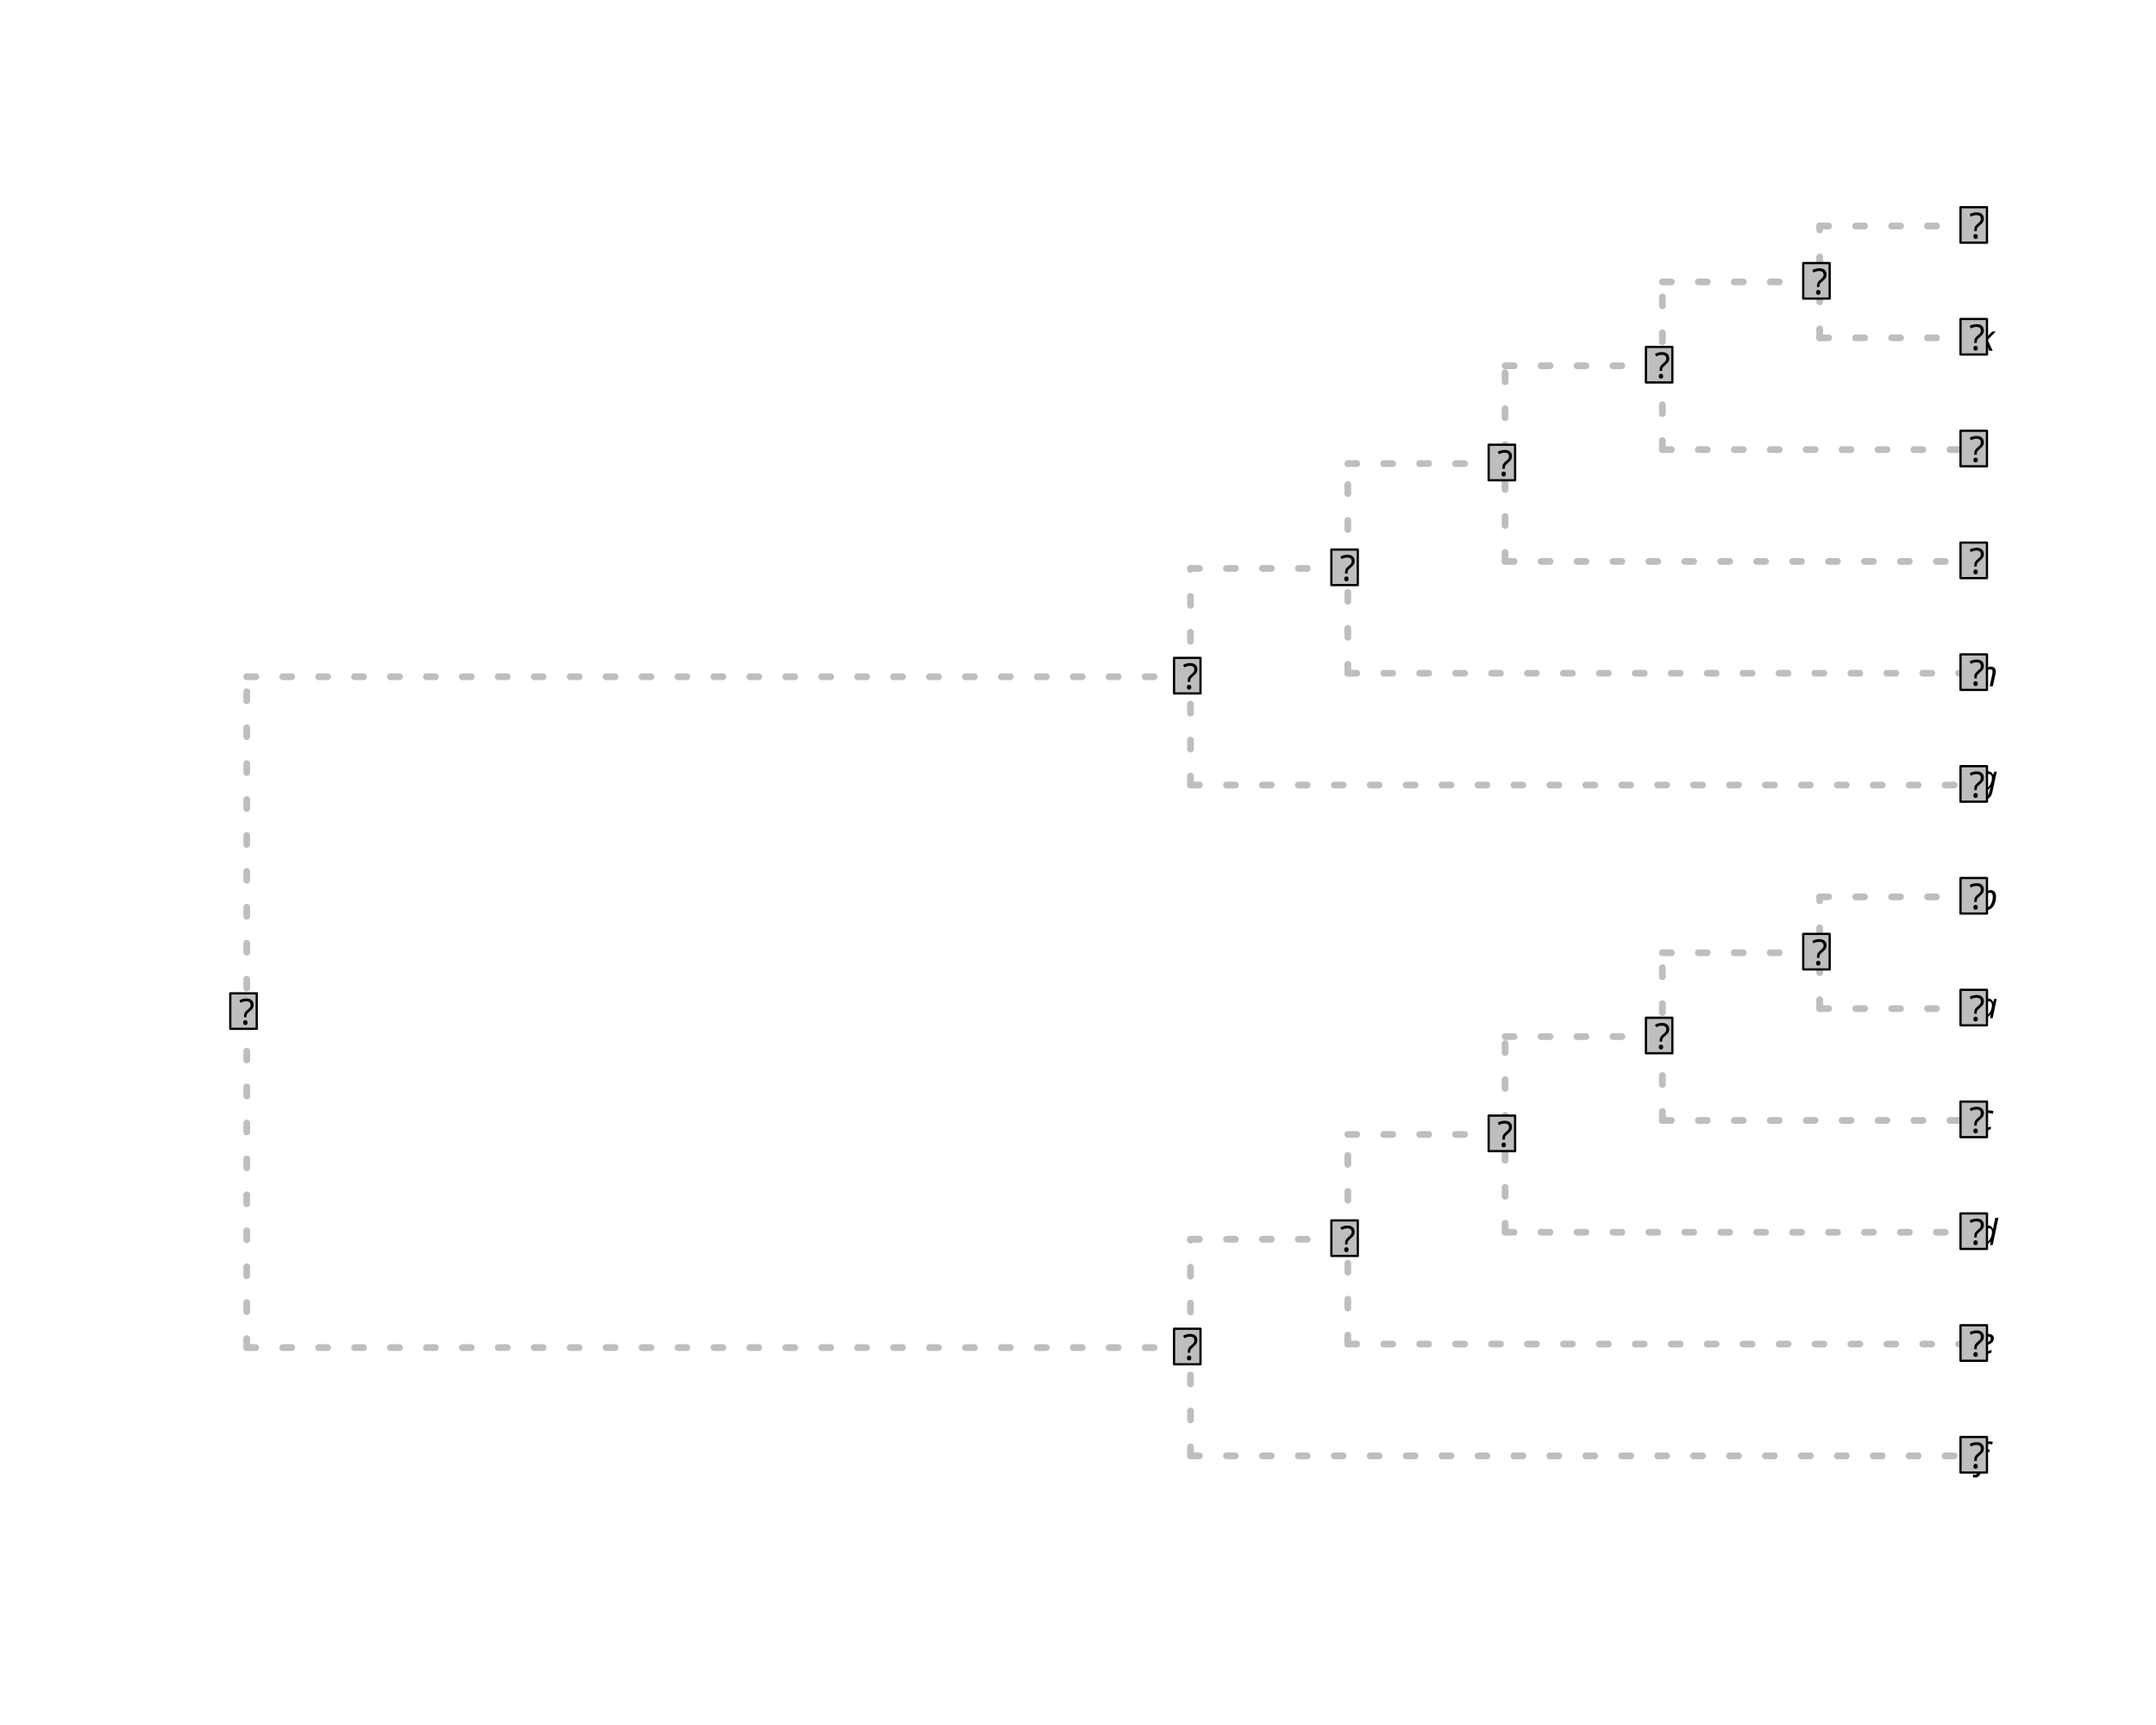
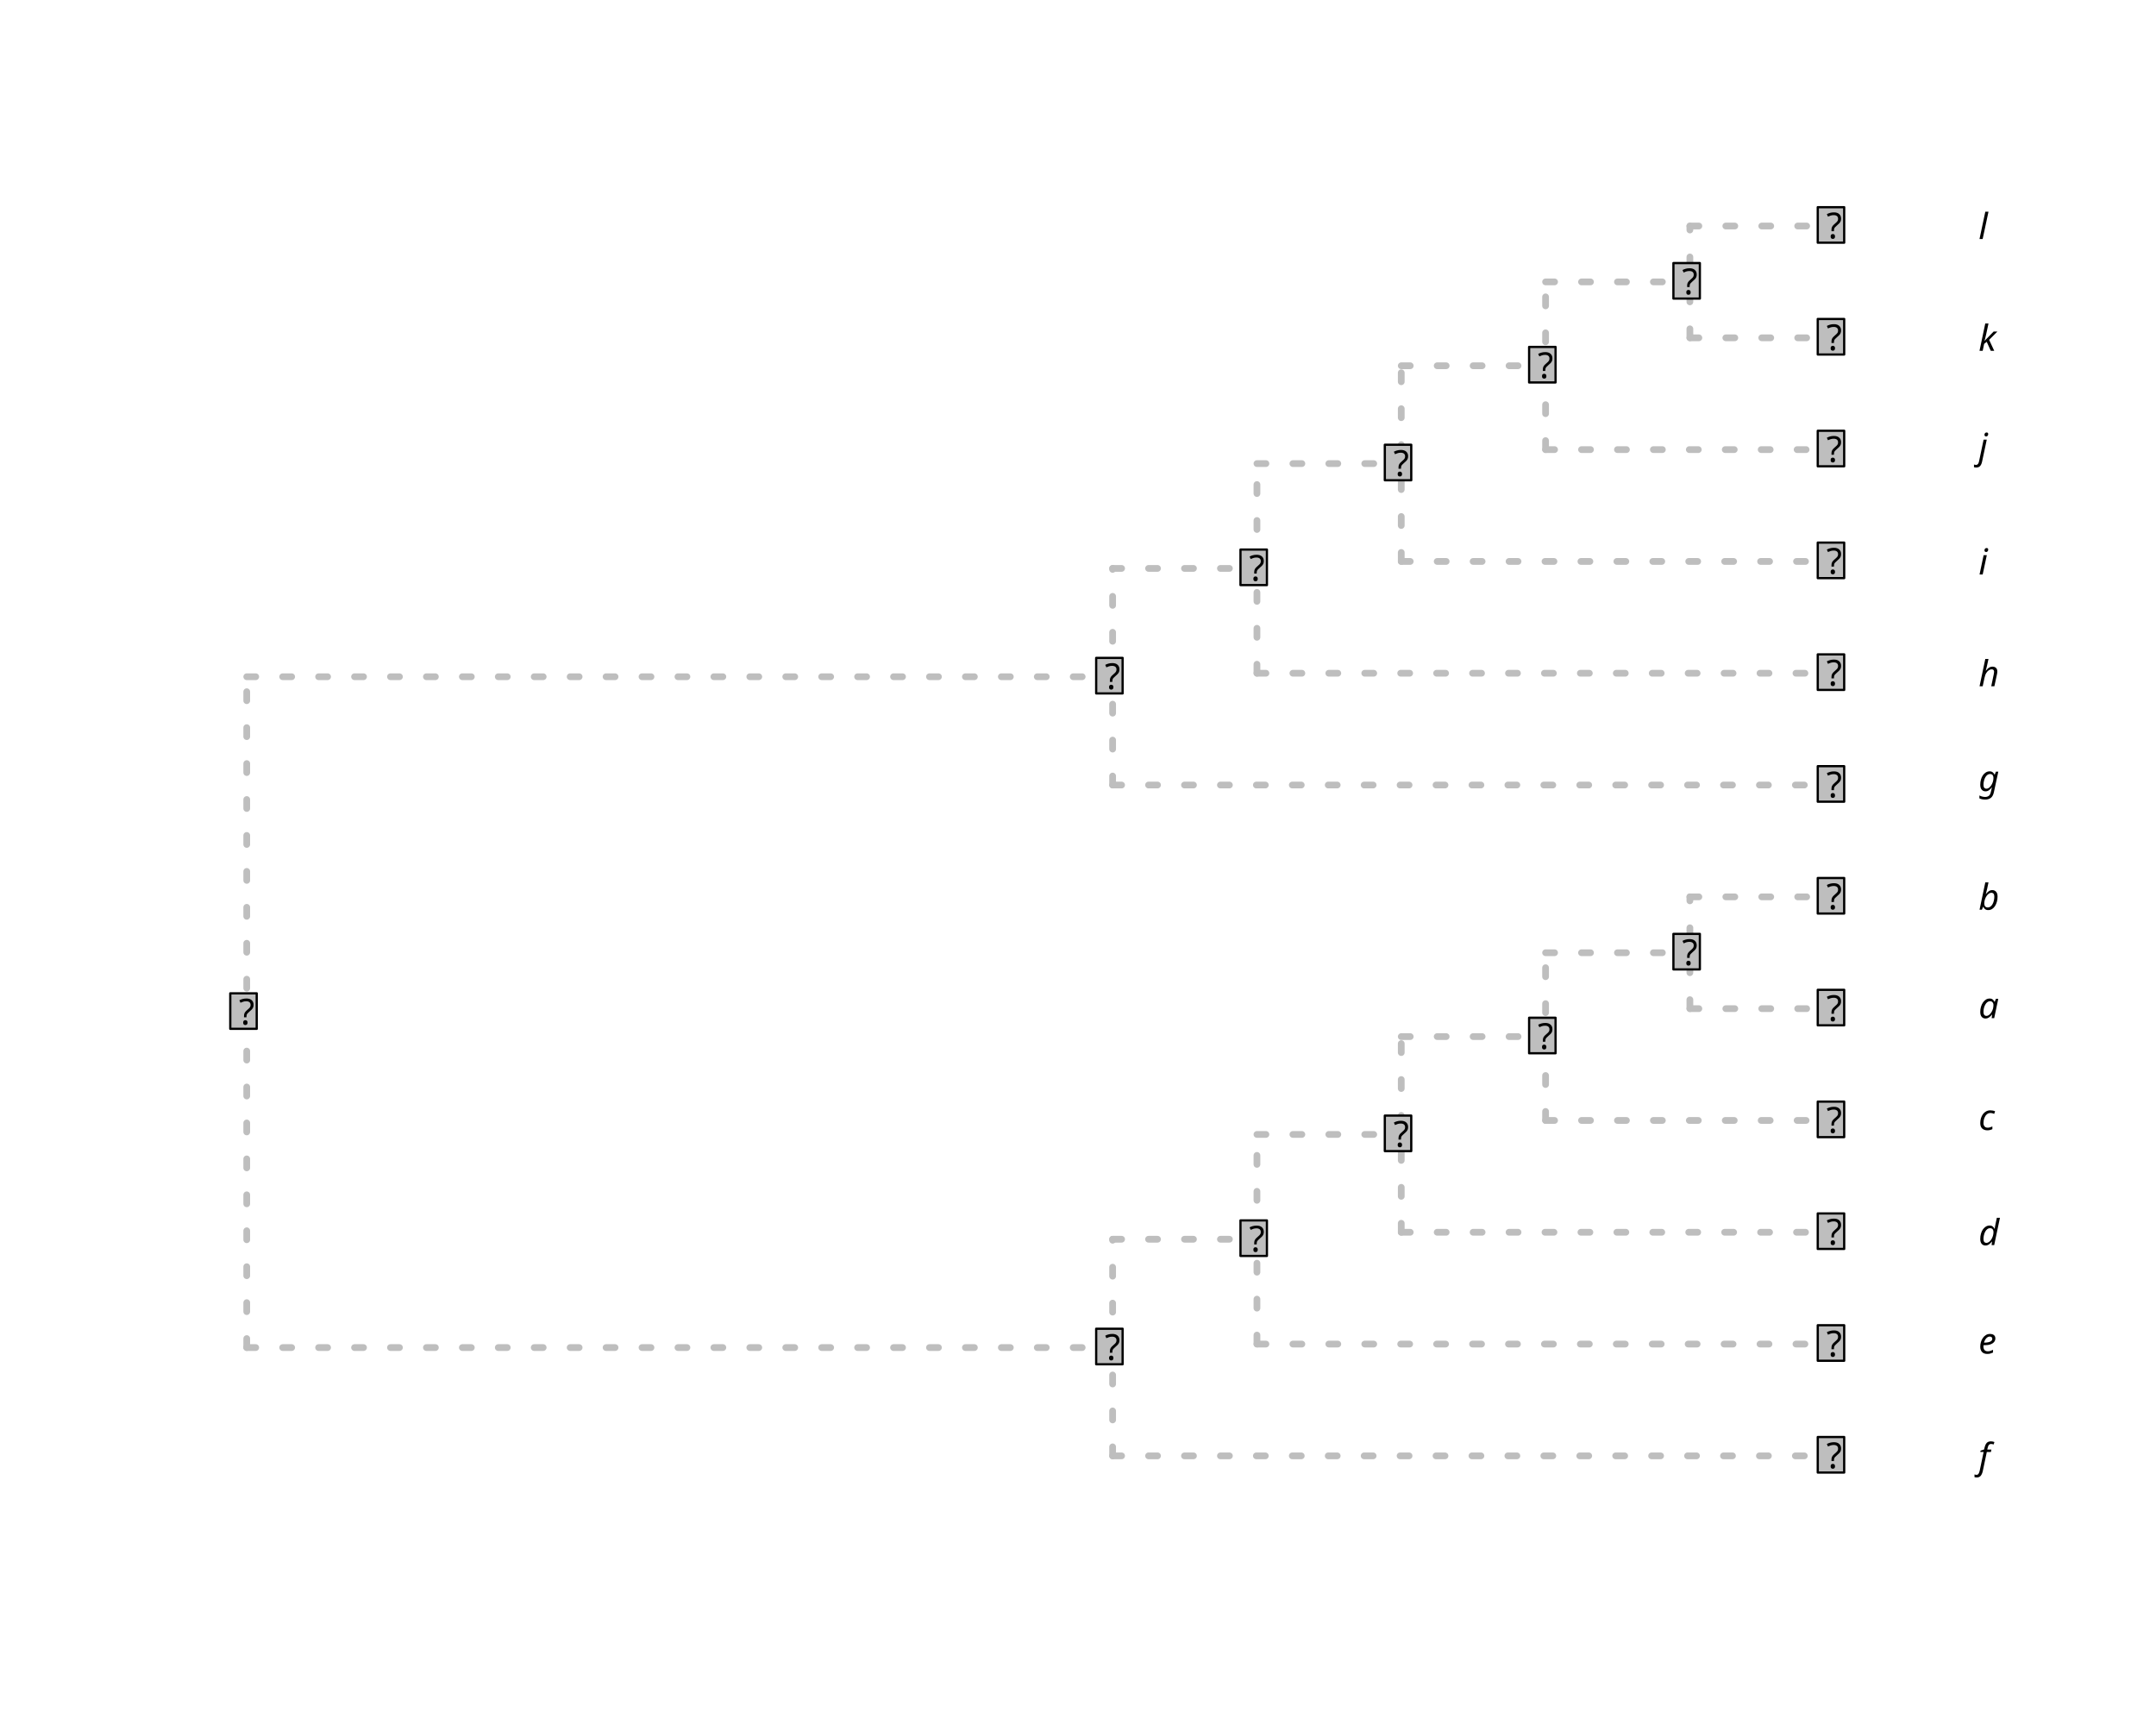
<svg xmlns="http://www.w3.org/2000/svg" class="svglite" data-engine-version="2.0" width="720.00pt" height="576.00pt" viewBox="0 0 720.00 576.00">
  <defs>
    <style type="text/css">
    .svglite line, .svglite polyline, .svglite polygon, .svglite path, .svglite rect, .svglite circle {
      fill: none;
      stroke: #000000;
      stroke-linecap: round;
      stroke-linejoin: round;
      stroke-miterlimit: 10.00;
    }
  </style>
  </defs>
  <rect width="100%" height="100%" style="stroke: none; fill: #FFFFFF;" />
  <defs>
    <clipPath id="cpMC4wMHw3MjAuMDB8MC4wMHw1NzYuMDA=">
      <rect x="0.00" y="0.00" width="720.00" height="576.00" />
    </clipPath>
  </defs>
  <g clip-path="url(#cpMC4wMHw3MjAuMDB8MC4wMHw1NzYuMDA=)">
</g>
  <defs>
    <clipPath id="cpNTkuMDR8Njg5Ljc2fDU5LjA0fDUwMi41Ng==">
      <rect x="59.04" y="59.04" width="630.72" height="443.52" />
    </clipPath>
  </defs>
  <g clip-path="url(#cpNTkuMDR8Njg5Ljc2fDU5LjA0fDUwMi41Ng==)">
-     <line x1="82.40" y1="449.97" x2="397.57" y2="449.97" style="stroke-width: 2.25; stroke: #BEBEBE; stroke-dasharray: 3.00,9.00;" />
-     <line x1="397.57" y1="486.13" x2="660.22" y2="486.13" style="stroke-width: 2.25; stroke: #BEBEBE; stroke-dasharray: 3.00,9.00;" />
-     <line x1="397.57" y1="413.80" x2="450.10" y2="413.80" style="stroke-width: 2.25; stroke: #BEBEBE; stroke-dasharray: 3.00,9.00;" />
-     <line x1="450.10" y1="448.80" x2="660.22" y2="448.80" style="stroke-width: 2.25; stroke: #BEBEBE; stroke-dasharray: 3.00,9.00;" />
-     <line x1="450.10" y1="378.80" x2="502.63" y2="378.80" style="stroke-width: 2.25; stroke: #BEBEBE; stroke-dasharray: 3.00,9.00;" />
-     <line x1="502.63" y1="411.47" x2="660.22" y2="411.47" style="stroke-width: 2.25; stroke: #BEBEBE; stroke-dasharray: 3.00,9.00;" />
-     <line x1="502.63" y1="346.13" x2="555.16" y2="346.13" style="stroke-width: 2.25; stroke: #BEBEBE; stroke-dasharray: 3.00,9.00;" />
-     <line x1="555.16" y1="374.13" x2="660.22" y2="374.13" style="stroke-width: 2.25; stroke: #BEBEBE; stroke-dasharray: 3.00,9.00;" />
-     <line x1="555.16" y1="318.13" x2="607.69" y2="318.13" style="stroke-width: 2.25; stroke: #BEBEBE; stroke-dasharray: 3.00,9.00;" />
-     <line x1="607.69" y1="336.80" x2="660.22" y2="336.80" style="stroke-width: 2.25; stroke: #BEBEBE; stroke-dasharray: 3.00,9.00;" />
-     <line x1="607.69" y1="299.47" x2="660.22" y2="299.47" style="stroke-width: 2.25; stroke: #BEBEBE; stroke-dasharray: 3.00,9.00;" />
-     <line x1="82.40" y1="225.97" x2="397.57" y2="225.97" style="stroke-width: 2.25; stroke: #BEBEBE; stroke-dasharray: 3.00,9.00;" />
-     <line x1="397.57" y1="262.13" x2="660.22" y2="262.13" style="stroke-width: 2.25; stroke: #BEBEBE; stroke-dasharray: 3.00,9.00;" />
-     <line x1="397.57" y1="189.80" x2="450.10" y2="189.80" style="stroke-width: 2.25; stroke: #BEBEBE; stroke-dasharray: 3.00,9.00;" />
-     <line x1="450.10" y1="224.80" x2="660.22" y2="224.80" style="stroke-width: 2.25; stroke: #BEBEBE; stroke-dasharray: 3.00,9.00;" />
-     <line x1="450.10" y1="154.80" x2="502.63" y2="154.80" style="stroke-width: 2.25; stroke: #BEBEBE; stroke-dasharray: 3.00,9.00;" />
-     <line x1="502.63" y1="187.47" x2="660.22" y2="187.47" style="stroke-width: 2.25; stroke: #BEBEBE; stroke-dasharray: 3.00,9.00;" />
-     <line x1="502.63" y1="122.13" x2="555.16" y2="122.13" style="stroke-width: 2.25; stroke: #BEBEBE; stroke-dasharray: 3.00,9.00;" />
-     <line x1="555.16" y1="150.13" x2="660.22" y2="150.13" style="stroke-width: 2.25; stroke: #BEBEBE; stroke-dasharray: 3.00,9.00;" />
-     <line x1="555.16" y1="94.13" x2="607.69" y2="94.13" style="stroke-width: 2.25; stroke: #BEBEBE; stroke-dasharray: 3.00,9.00;" />
-     <line x1="607.69" y1="112.80" x2="660.22" y2="112.80" style="stroke-width: 2.25; stroke: #BEBEBE; stroke-dasharray: 3.00,9.00;" />
-     <line x1="607.69" y1="75.47" x2="660.22" y2="75.47" style="stroke-width: 2.25; stroke: #BEBEBE; stroke-dasharray: 3.00,9.00;" />
+     <line x1="82.40" y1="449.97" x2="371.56" y2="449.97" style="stroke-width: 2.25; stroke: #BEBEBE; stroke-dasharray: 3.00,9.00;" />
+     <line x1="371.56" y1="486.13" x2="612.54" y2="486.13" style="stroke-width: 2.25; stroke: #BEBEBE; stroke-dasharray: 3.00,9.00;" />
+     <line x1="371.56" y1="413.80" x2="419.76" y2="413.80" style="stroke-width: 2.25; stroke: #BEBEBE; stroke-dasharray: 3.00,9.00;" />
+     <line x1="419.76" y1="448.80" x2="612.54" y2="448.80" style="stroke-width: 2.25; stroke: #BEBEBE; stroke-dasharray: 3.00,9.00;" />
+     <line x1="419.76" y1="378.80" x2="467.95" y2="378.80" style="stroke-width: 2.25; stroke: #BEBEBE; stroke-dasharray: 3.00,9.00;" />
+     <line x1="467.95" y1="411.47" x2="612.54" y2="411.47" style="stroke-width: 2.25; stroke: #BEBEBE; stroke-dasharray: 3.00,9.00;" />
+     <line x1="467.95" y1="346.13" x2="516.15" y2="346.13" style="stroke-width: 2.25; stroke: #BEBEBE; stroke-dasharray: 3.00,9.00;" />
+     <line x1="516.15" y1="374.13" x2="612.54" y2="374.13" style="stroke-width: 2.25; stroke: #BEBEBE; stroke-dasharray: 3.00,9.00;" />
+     <line x1="516.15" y1="318.13" x2="564.34" y2="318.13" style="stroke-width: 2.25; stroke: #BEBEBE; stroke-dasharray: 3.00,9.00;" />
+     <line x1="564.34" y1="336.80" x2="612.54" y2="336.80" style="stroke-width: 2.25; stroke: #BEBEBE; stroke-dasharray: 3.00,9.00;" />
+     <line x1="564.34" y1="299.47" x2="612.54" y2="299.47" style="stroke-width: 2.25; stroke: #BEBEBE; stroke-dasharray: 3.00,9.00;" />
+     <line x1="82.40" y1="225.97" x2="371.56" y2="225.97" style="stroke-width: 2.25; stroke: #BEBEBE; stroke-dasharray: 3.00,9.00;" />
+     <line x1="371.56" y1="262.13" x2="612.54" y2="262.13" style="stroke-width: 2.25; stroke: #BEBEBE; stroke-dasharray: 3.00,9.00;" />
+     <line x1="371.56" y1="189.80" x2="419.76" y2="189.80" style="stroke-width: 2.25; stroke: #BEBEBE; stroke-dasharray: 3.00,9.00;" />
+     <line x1="419.76" y1="224.80" x2="612.54" y2="224.80" style="stroke-width: 2.25; stroke: #BEBEBE; stroke-dasharray: 3.00,9.00;" />
+     <line x1="419.76" y1="154.80" x2="467.95" y2="154.80" style="stroke-width: 2.25; stroke: #BEBEBE; stroke-dasharray: 3.00,9.00;" />
+     <line x1="467.95" y1="187.47" x2="612.54" y2="187.47" style="stroke-width: 2.25; stroke: #BEBEBE; stroke-dasharray: 3.00,9.00;" />
+     <line x1="467.95" y1="122.13" x2="516.15" y2="122.13" style="stroke-width: 2.25; stroke: #BEBEBE; stroke-dasharray: 3.00,9.00;" />
+     <line x1="516.15" y1="150.13" x2="612.54" y2="150.13" style="stroke-width: 2.25; stroke: #BEBEBE; stroke-dasharray: 3.00,9.00;" />
+     <line x1="516.15" y1="94.13" x2="564.34" y2="94.13" style="stroke-width: 2.25; stroke: #BEBEBE; stroke-dasharray: 3.00,9.00;" />
+     <line x1="564.34" y1="112.80" x2="612.54" y2="112.80" style="stroke-width: 2.25; stroke: #BEBEBE; stroke-dasharray: 3.00,9.00;" />
+     <line x1="564.34" y1="75.47" x2="612.54" y2="75.47" style="stroke-width: 2.25; stroke: #BEBEBE; stroke-dasharray: 3.00,9.00;" />
    <line x1="82.40" y1="449.97" x2="82.40" y2="225.97" style="stroke-width: 2.25; stroke: #BEBEBE; stroke-dasharray: 3.00,9.00;" />
-     <line x1="397.57" y1="486.13" x2="397.57" y2="413.80" style="stroke-width: 2.25; stroke: #BEBEBE; stroke-dasharray: 3.00,9.00;" />
-     <line x1="450.10" y1="448.80" x2="450.10" y2="378.80" style="stroke-width: 2.25; stroke: #BEBEBE; stroke-dasharray: 3.00,9.00;" />
-     <line x1="502.63" y1="411.47" x2="502.63" y2="346.13" style="stroke-width: 2.25; stroke: #BEBEBE; stroke-dasharray: 3.00,9.00;" />
-     <line x1="555.16" y1="374.13" x2="555.16" y2="318.13" style="stroke-width: 2.25; stroke: #BEBEBE; stroke-dasharray: 3.00,9.00;" />
-     <line x1="607.69" y1="336.80" x2="607.69" y2="299.47" style="stroke-width: 2.25; stroke: #BEBEBE; stroke-dasharray: 3.00,9.00;" />
-     <line x1="397.57" y1="262.13" x2="397.57" y2="189.80" style="stroke-width: 2.25; stroke: #BEBEBE; stroke-dasharray: 3.00,9.00;" />
-     <line x1="450.10" y1="224.80" x2="450.10" y2="154.80" style="stroke-width: 2.25; stroke: #BEBEBE; stroke-dasharray: 3.00,9.00;" />
-     <line x1="502.63" y1="187.47" x2="502.63" y2="122.13" style="stroke-width: 2.25; stroke: #BEBEBE; stroke-dasharray: 3.00,9.00;" />
-     <line x1="555.16" y1="150.13" x2="555.16" y2="94.13" style="stroke-width: 2.25; stroke: #BEBEBE; stroke-dasharray: 3.00,9.00;" />
-     <line x1="607.69" y1="112.80" x2="607.69" y2="75.47" style="stroke-width: 2.25; stroke: #BEBEBE; stroke-dasharray: 3.00,9.00;" />
-     <text x="660.22" y="339.97" style="font-size: 12.00px; font-style: italic; font-family: sans;" textLength="6.67px" lengthAdjust="spacingAndGlyphs">a</text>
-     <text x="660.22" y="303.76" style="font-size: 12.00px; font-style: italic; font-family: sans;" textLength="6.67px" lengthAdjust="spacingAndGlyphs">b</text>
-     <text x="660.22" y="377.30" style="font-size: 12.00px; font-style: italic; font-family: sans;" textLength="6.00px" lengthAdjust="spacingAndGlyphs">c</text>
-     <text x="660.22" y="415.76" style="font-size: 12.00px; font-style: italic; font-family: sans;" textLength="6.67px" lengthAdjust="spacingAndGlyphs">d</text>
-     <text x="660.22" y="451.97" style="font-size: 12.00px; font-style: italic; font-family: sans;" textLength="6.67px" lengthAdjust="spacingAndGlyphs">e</text>
-     <text x="660.22" y="490.47" style="font-size: 12.00px; font-style: italic; font-family: sans;" textLength="3.33px" lengthAdjust="spacingAndGlyphs">f</text>
-     <text x="660.22" y="264.11" style="font-size: 12.00px; font-style: italic; font-family: sans;" textLength="6.67px" lengthAdjust="spacingAndGlyphs">g</text>
-     <text x="660.22" y="229.15" style="font-size: 12.00px; font-style: italic; font-family: sans;" textLength="6.67px" lengthAdjust="spacingAndGlyphs">h</text>
-     <text x="660.22" y="191.82" style="font-size: 12.00px; font-style: italic; font-family: sans;" textLength="2.66px" lengthAdjust="spacingAndGlyphs">i</text>
-     <text x="660.22" y="153.24" style="font-size: 12.00px; font-style: italic; font-family: sans;" textLength="2.66px" lengthAdjust="spacingAndGlyphs">j</text>
-     <text x="660.22" y="117.15" style="font-size: 12.00px; font-style: italic; font-family: sans;" textLength="6.00px" lengthAdjust="spacingAndGlyphs">k</text>
-     <text x="660.22" y="79.82" style="font-size: 12.00px; font-style: italic; font-family: sans;" textLength="2.66px" lengthAdjust="spacingAndGlyphs">l</text>
-     <rect x="654.72" y="330.51" width="8.83" height="11.86" style="stroke-width: 0.75; fill: #BEBEBE;" />
-     <rect x="654.72" y="293.18" width="8.83" height="11.86" style="stroke-width: 0.75; fill: #BEBEBE;" />
-     <rect x="654.72" y="367.84" width="8.83" height="11.86" style="stroke-width: 0.75; fill: #BEBEBE;" />
-     <rect x="654.72" y="405.18" width="8.83" height="11.86" style="stroke-width: 0.75; fill: #BEBEBE;" />
-     <rect x="654.72" y="442.51" width="8.83" height="11.86" style="stroke-width: 0.75; fill: #BEBEBE;" />
-     <rect x="654.72" y="479.84" width="8.83" height="11.86" style="stroke-width: 0.75; fill: #BEBEBE;" />
-     <rect x="654.72" y="255.84" width="8.83" height="11.86" style="stroke-width: 0.75; fill: #BEBEBE;" />
-     <rect x="654.72" y="218.51" width="8.83" height="11.86" style="stroke-width: 0.75; fill: #BEBEBE;" />
-     <rect x="654.72" y="181.18" width="8.83" height="11.86" style="stroke-width: 0.75; fill: #BEBEBE;" />
-     <rect x="654.72" y="143.84" width="8.83" height="11.86" style="stroke-width: 0.75; fill: #BEBEBE;" />
-     <rect x="654.72" y="106.51" width="8.83" height="11.86" style="stroke-width: 0.75; fill: #BEBEBE;" />
-     <rect x="654.72" y="69.18" width="8.83" height="11.86" style="stroke-width: 0.75; fill: #BEBEBE;" />
+     <line x1="371.56" y1="486.13" x2="371.56" y2="413.80" style="stroke-width: 2.25; stroke: #BEBEBE; stroke-dasharray: 3.00,9.00;" />
+     <line x1="419.76" y1="448.80" x2="419.76" y2="378.80" style="stroke-width: 2.25; stroke: #BEBEBE; stroke-dasharray: 3.00,9.00;" />
+     <line x1="467.95" y1="411.47" x2="467.95" y2="346.13" style="stroke-width: 2.25; stroke: #BEBEBE; stroke-dasharray: 3.00,9.00;" />
+     <line x1="516.15" y1="374.13" x2="516.15" y2="318.13" style="stroke-width: 2.25; stroke: #BEBEBE; stroke-dasharray: 3.00,9.00;" />
+     <line x1="564.34" y1="336.80" x2="564.34" y2="299.47" style="stroke-width: 2.25; stroke: #BEBEBE; stroke-dasharray: 3.00,9.00;" />
+     <line x1="371.56" y1="262.13" x2="371.56" y2="189.80" style="stroke-width: 2.25; stroke: #BEBEBE; stroke-dasharray: 3.00,9.00;" />
+     <line x1="419.76" y1="224.80" x2="419.76" y2="154.80" style="stroke-width: 2.25; stroke: #BEBEBE; stroke-dasharray: 3.00,9.00;" />
+     <line x1="467.95" y1="187.47" x2="467.95" y2="122.13" style="stroke-width: 2.25; stroke: #BEBEBE; stroke-dasharray: 3.00,9.00;" />
+     <line x1="516.15" y1="150.13" x2="516.15" y2="94.13" style="stroke-width: 2.25; stroke: #BEBEBE; stroke-dasharray: 3.00,9.00;" />
+     <line x1="564.34" y1="112.80" x2="564.34" y2="75.47" style="stroke-width: 2.25; stroke: #BEBEBE; stroke-dasharray: 3.00,9.00;" />
+     <text x="660.73" y="339.97" style="font-size: 12.00px; font-style: italic; font-family: sans;" textLength="6.67px" lengthAdjust="spacingAndGlyphs">a</text>
+     <text x="660.73" y="303.76" style="font-size: 12.00px; font-style: italic; font-family: sans;" textLength="6.67px" lengthAdjust="spacingAndGlyphs">b</text>
+     <text x="660.73" y="377.30" style="font-size: 12.00px; font-style: italic; font-family: sans;" textLength="6.00px" lengthAdjust="spacingAndGlyphs">c</text>
+     <text x="660.73" y="415.76" style="font-size: 12.00px; font-style: italic; font-family: sans;" textLength="6.67px" lengthAdjust="spacingAndGlyphs">d</text>
+     <text x="660.73" y="451.97" style="font-size: 12.00px; font-style: italic; font-family: sans;" textLength="6.67px" lengthAdjust="spacingAndGlyphs">e</text>
+     <text x="660.73" y="490.47" style="font-size: 12.00px; font-style: italic; font-family: sans;" textLength="3.33px" lengthAdjust="spacingAndGlyphs">f</text>
+     <text x="660.73" y="264.11" style="font-size: 12.00px; font-style: italic; font-family: sans;" textLength="6.67px" lengthAdjust="spacingAndGlyphs">g</text>
+     <text x="660.73" y="229.15" style="font-size: 12.00px; font-style: italic; font-family: sans;" textLength="6.67px" lengthAdjust="spacingAndGlyphs">h</text>
+     <text x="660.73" y="191.82" style="font-size: 12.00px; font-style: italic; font-family: sans;" textLength="2.66px" lengthAdjust="spacingAndGlyphs">i</text>
+     <text x="660.73" y="153.24" style="font-size: 12.00px; font-style: italic; font-family: sans;" textLength="2.66px" lengthAdjust="spacingAndGlyphs">j</text>
+     <text x="660.73" y="117.15" style="font-size: 12.00px; font-style: italic; font-family: sans;" textLength="6.00px" lengthAdjust="spacingAndGlyphs">k</text>
+     <text x="660.73" y="79.82" style="font-size: 12.00px; font-style: italic; font-family: sans;" textLength="2.66px" lengthAdjust="spacingAndGlyphs">l</text>
+     <rect x="607.04" y="330.51" width="8.83" height="11.86" style="stroke-width: 0.75; fill: #BEBEBE;" />
+     <rect x="607.04" y="293.18" width="8.83" height="11.86" style="stroke-width: 0.75; fill: #BEBEBE;" />
+     <rect x="607.04" y="367.84" width="8.83" height="11.86" style="stroke-width: 0.75; fill: #BEBEBE;" />
+     <rect x="607.04" y="405.18" width="8.83" height="11.86" style="stroke-width: 0.75; fill: #BEBEBE;" />
+     <rect x="607.04" y="442.51" width="8.83" height="11.86" style="stroke-width: 0.75; fill: #BEBEBE;" />
+     <rect x="607.04" y="479.84" width="8.83" height="11.86" style="stroke-width: 0.75; fill: #BEBEBE;" />
+     <rect x="607.04" y="255.84" width="8.83" height="11.86" style="stroke-width: 0.75; fill: #BEBEBE;" />
+     <rect x="607.04" y="218.51" width="8.83" height="11.86" style="stroke-width: 0.75; fill: #BEBEBE;" />
+     <rect x="607.04" y="181.18" width="8.83" height="11.86" style="stroke-width: 0.75; fill: #BEBEBE;" />
+     <rect x="607.04" y="143.84" width="8.83" height="11.86" style="stroke-width: 0.75; fill: #BEBEBE;" />
+     <rect x="607.04" y="106.51" width="8.83" height="11.86" style="stroke-width: 0.75; fill: #BEBEBE;" />
+     <rect x="607.04" y="69.18" width="8.83" height="11.86" style="stroke-width: 0.75; fill: #BEBEBE;" />
    <rect x="76.90" y="331.68" width="8.83" height="11.86" style="stroke-width: 0.75; fill: #BEBEBE;" />
-     <rect x="392.08" y="443.68" width="8.83" height="11.86" style="stroke-width: 0.75; fill: #BEBEBE;" />
-     <rect x="444.61" y="407.51" width="8.83" height="11.86" style="stroke-width: 0.75; fill: #BEBEBE;" />
-     <rect x="497.14" y="372.51" width="8.83" height="11.86" style="stroke-width: 0.75; fill: #BEBEBE;" />
-     <rect x="549.66" y="339.84" width="8.83" height="11.86" style="stroke-width: 0.75; fill: #BEBEBE;" />
-     <rect x="602.19" y="311.84" width="8.83" height="11.86" style="stroke-width: 0.75; fill: #BEBEBE;" />
-     <rect x="392.08" y="219.68" width="8.83" height="11.86" style="stroke-width: 0.75; fill: #BEBEBE;" />
-     <rect x="444.61" y="183.51" width="8.83" height="11.86" style="stroke-width: 0.75; fill: #BEBEBE;" />
-     <rect x="497.14" y="148.51" width="8.83" height="11.86" style="stroke-width: 0.75; fill: #BEBEBE;" />
-     <rect x="549.66" y="115.84" width="8.83" height="11.86" style="stroke-width: 0.75; fill: #BEBEBE;" />
-     <rect x="602.19" y="87.84" width="8.83" height="11.86" style="stroke-width: 0.75; fill: #BEBEBE;" />
-     <text x="660.22" y="340.93" text-anchor="middle" style="font-size: 12.00px; font-family: sans;" textLength="6.67px" lengthAdjust="spacingAndGlyphs">?</text>
-     <text x="660.22" y="303.60" text-anchor="middle" style="font-size: 12.00px; font-family: sans;" textLength="6.67px" lengthAdjust="spacingAndGlyphs">?</text>
-     <text x="660.22" y="378.26" text-anchor="middle" style="font-size: 12.00px; font-family: sans;" textLength="6.67px" lengthAdjust="spacingAndGlyphs">?</text>
-     <text x="660.22" y="415.60" text-anchor="middle" style="font-size: 12.00px; font-family: sans;" textLength="6.67px" lengthAdjust="spacingAndGlyphs">?</text>
-     <text x="660.22" y="452.93" text-anchor="middle" style="font-size: 12.00px; font-family: sans;" textLength="6.67px" lengthAdjust="spacingAndGlyphs">?</text>
-     <text x="660.22" y="490.26" text-anchor="middle" style="font-size: 12.00px; font-family: sans;" textLength="6.67px" lengthAdjust="spacingAndGlyphs">?</text>
-     <text x="660.22" y="266.26" text-anchor="middle" style="font-size: 12.00px; font-family: sans;" textLength="6.67px" lengthAdjust="spacingAndGlyphs">?</text>
-     <text x="660.22" y="228.93" text-anchor="middle" style="font-size: 12.00px; font-family: sans;" textLength="6.67px" lengthAdjust="spacingAndGlyphs">?</text>
-     <text x="660.22" y="191.60" text-anchor="middle" style="font-size: 12.00px; font-family: sans;" textLength="6.67px" lengthAdjust="spacingAndGlyphs">?</text>
-     <text x="660.22" y="154.26" text-anchor="middle" style="font-size: 12.00px; font-family: sans;" textLength="6.67px" lengthAdjust="spacingAndGlyphs">?</text>
-     <text x="660.22" y="116.93" text-anchor="middle" style="font-size: 12.00px; font-family: sans;" textLength="6.67px" lengthAdjust="spacingAndGlyphs">?</text>
-     <text x="660.22" y="79.60" text-anchor="middle" style="font-size: 12.00px; font-family: sans;" textLength="6.67px" lengthAdjust="spacingAndGlyphs">?</text>
+     <rect x="366.07" y="443.68" width="8.83" height="11.86" style="stroke-width: 0.75; fill: #BEBEBE;" />
+     <rect x="414.26" y="407.51" width="8.83" height="11.86" style="stroke-width: 0.75; fill: #BEBEBE;" />
+     <rect x="462.46" y="372.51" width="8.83" height="11.86" style="stroke-width: 0.75; fill: #BEBEBE;" />
+     <rect x="510.65" y="339.84" width="8.83" height="11.86" style="stroke-width: 0.75; fill: #BEBEBE;" />
+     <rect x="558.84" y="311.84" width="8.83" height="11.86" style="stroke-width: 0.75; fill: #BEBEBE;" />
+     <rect x="366.07" y="219.68" width="8.83" height="11.86" style="stroke-width: 0.75; fill: #BEBEBE;" />
+     <rect x="414.26" y="183.51" width="8.83" height="11.86" style="stroke-width: 0.75; fill: #BEBEBE;" />
+     <rect x="462.46" y="148.51" width="8.83" height="11.86" style="stroke-width: 0.75; fill: #BEBEBE;" />
+     <rect x="510.65" y="115.84" width="8.83" height="11.86" style="stroke-width: 0.75; fill: #BEBEBE;" />
+     <rect x="558.84" y="87.84" width="8.83" height="11.86" style="stroke-width: 0.75; fill: #BEBEBE;" />
+     <text x="612.54" y="340.93" text-anchor="middle" style="font-size: 12.00px; font-family: sans;" textLength="6.67px" lengthAdjust="spacingAndGlyphs">?</text>
+     <text x="612.54" y="303.60" text-anchor="middle" style="font-size: 12.00px; font-family: sans;" textLength="6.67px" lengthAdjust="spacingAndGlyphs">?</text>
+     <text x="612.54" y="378.26" text-anchor="middle" style="font-size: 12.00px; font-family: sans;" textLength="6.67px" lengthAdjust="spacingAndGlyphs">?</text>
+     <text x="612.54" y="415.60" text-anchor="middle" style="font-size: 12.00px; font-family: sans;" textLength="6.67px" lengthAdjust="spacingAndGlyphs">?</text>
+     <text x="612.54" y="452.93" text-anchor="middle" style="font-size: 12.00px; font-family: sans;" textLength="6.67px" lengthAdjust="spacingAndGlyphs">?</text>
+     <text x="612.54" y="490.26" text-anchor="middle" style="font-size: 12.00px; font-family: sans;" textLength="6.67px" lengthAdjust="spacingAndGlyphs">?</text>
+     <text x="612.54" y="266.26" text-anchor="middle" style="font-size: 12.00px; font-family: sans;" textLength="6.67px" lengthAdjust="spacingAndGlyphs">?</text>
+     <text x="612.54" y="228.93" text-anchor="middle" style="font-size: 12.00px; font-family: sans;" textLength="6.67px" lengthAdjust="spacingAndGlyphs">?</text>
+     <text x="612.54" y="191.60" text-anchor="middle" style="font-size: 12.00px; font-family: sans;" textLength="6.67px" lengthAdjust="spacingAndGlyphs">?</text>
+     <text x="612.54" y="154.26" text-anchor="middle" style="font-size: 12.00px; font-family: sans;" textLength="6.67px" lengthAdjust="spacingAndGlyphs">?</text>
+     <text x="612.54" y="116.93" text-anchor="middle" style="font-size: 12.00px; font-family: sans;" textLength="6.67px" lengthAdjust="spacingAndGlyphs">?</text>
+     <text x="612.54" y="79.60" text-anchor="middle" style="font-size: 12.00px; font-family: sans;" textLength="6.67px" lengthAdjust="spacingAndGlyphs">?</text>
    <text x="82.40" y="342.10" text-anchor="middle" style="font-size: 12.00px; font-family: sans;" textLength="6.67px" lengthAdjust="spacingAndGlyphs">?</text>
-     <text x="397.57" y="454.10" text-anchor="middle" style="font-size: 12.00px; font-family: sans;" textLength="6.67px" lengthAdjust="spacingAndGlyphs">?</text>
-     <text x="450.10" y="417.93" text-anchor="middle" style="font-size: 12.00px; font-family: sans;" textLength="6.67px" lengthAdjust="spacingAndGlyphs">?</text>
-     <text x="502.63" y="382.93" text-anchor="middle" style="font-size: 12.00px; font-family: sans;" textLength="6.67px" lengthAdjust="spacingAndGlyphs">?</text>
-     <text x="555.16" y="350.26" text-anchor="middle" style="font-size: 12.00px; font-family: sans;" textLength="6.67px" lengthAdjust="spacingAndGlyphs">?</text>
-     <text x="607.69" y="322.26" text-anchor="middle" style="font-size: 12.00px; font-family: sans;" textLength="6.67px" lengthAdjust="spacingAndGlyphs">?</text>
-     <text x="397.57" y="230.10" text-anchor="middle" style="font-size: 12.00px; font-family: sans;" textLength="6.67px" lengthAdjust="spacingAndGlyphs">?</text>
-     <text x="450.10" y="193.93" text-anchor="middle" style="font-size: 12.00px; font-family: sans;" textLength="6.67px" lengthAdjust="spacingAndGlyphs">?</text>
-     <text x="502.63" y="158.93" text-anchor="middle" style="font-size: 12.00px; font-family: sans;" textLength="6.67px" lengthAdjust="spacingAndGlyphs">?</text>
-     <text x="555.16" y="126.26" text-anchor="middle" style="font-size: 12.00px; font-family: sans;" textLength="6.67px" lengthAdjust="spacingAndGlyphs">?</text>
-     <text x="607.69" y="98.26" text-anchor="middle" style="font-size: 12.00px; font-family: sans;" textLength="6.67px" lengthAdjust="spacingAndGlyphs">?</text>
+     <text x="371.56" y="454.10" text-anchor="middle" style="font-size: 12.00px; font-family: sans;" textLength="6.67px" lengthAdjust="spacingAndGlyphs">?</text>
+     <text x="419.76" y="417.93" text-anchor="middle" style="font-size: 12.00px; font-family: sans;" textLength="6.67px" lengthAdjust="spacingAndGlyphs">?</text>
+     <text x="467.95" y="382.93" text-anchor="middle" style="font-size: 12.00px; font-family: sans;" textLength="6.67px" lengthAdjust="spacingAndGlyphs">?</text>
+     <text x="516.15" y="350.26" text-anchor="middle" style="font-size: 12.00px; font-family: sans;" textLength="6.67px" lengthAdjust="spacingAndGlyphs">?</text>
+     <text x="564.34" y="322.26" text-anchor="middle" style="font-size: 12.00px; font-family: sans;" textLength="6.67px" lengthAdjust="spacingAndGlyphs">?</text>
+     <text x="371.56" y="230.10" text-anchor="middle" style="font-size: 12.00px; font-family: sans;" textLength="6.67px" lengthAdjust="spacingAndGlyphs">?</text>
+     <text x="419.76" y="193.93" text-anchor="middle" style="font-size: 12.00px; font-family: sans;" textLength="6.67px" lengthAdjust="spacingAndGlyphs">?</text>
+     <text x="467.95" y="158.93" text-anchor="middle" style="font-size: 12.00px; font-family: sans;" textLength="6.67px" lengthAdjust="spacingAndGlyphs">?</text>
+     <text x="516.15" y="126.26" text-anchor="middle" style="font-size: 12.00px; font-family: sans;" textLength="6.67px" lengthAdjust="spacingAndGlyphs">?</text>
+     <text x="564.34" y="98.26" text-anchor="middle" style="font-size: 12.00px; font-family: sans;" textLength="6.67px" lengthAdjust="spacingAndGlyphs">?</text>
  </g>
</svg>
